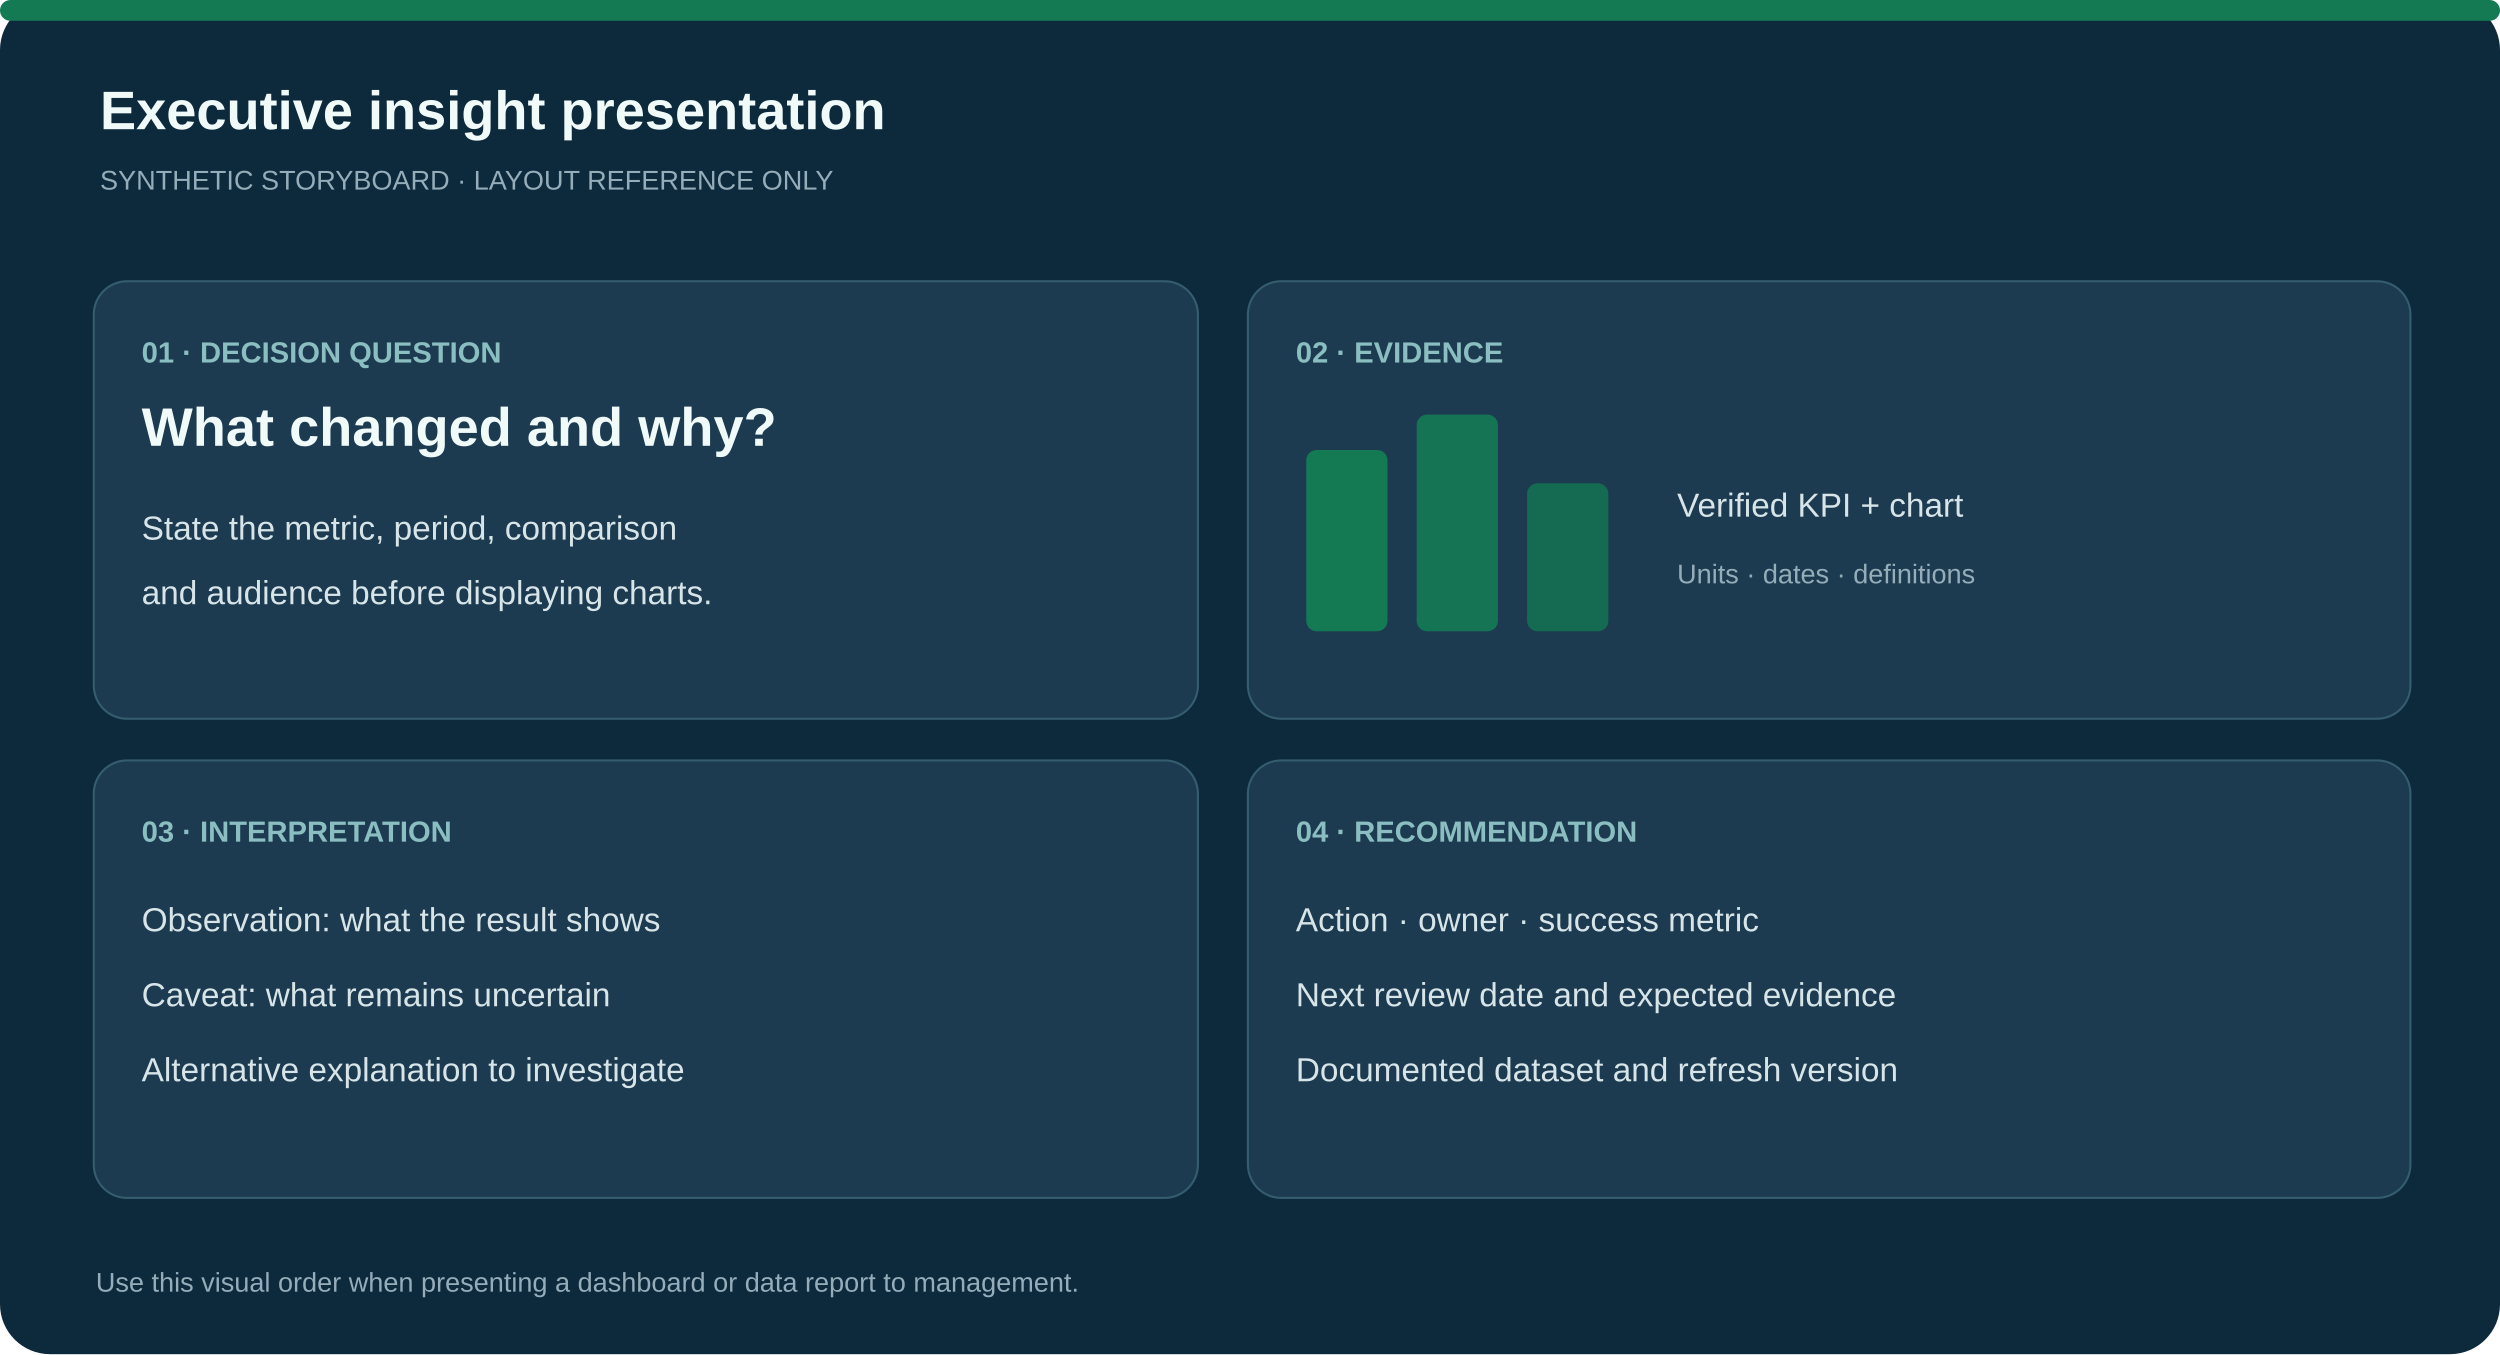
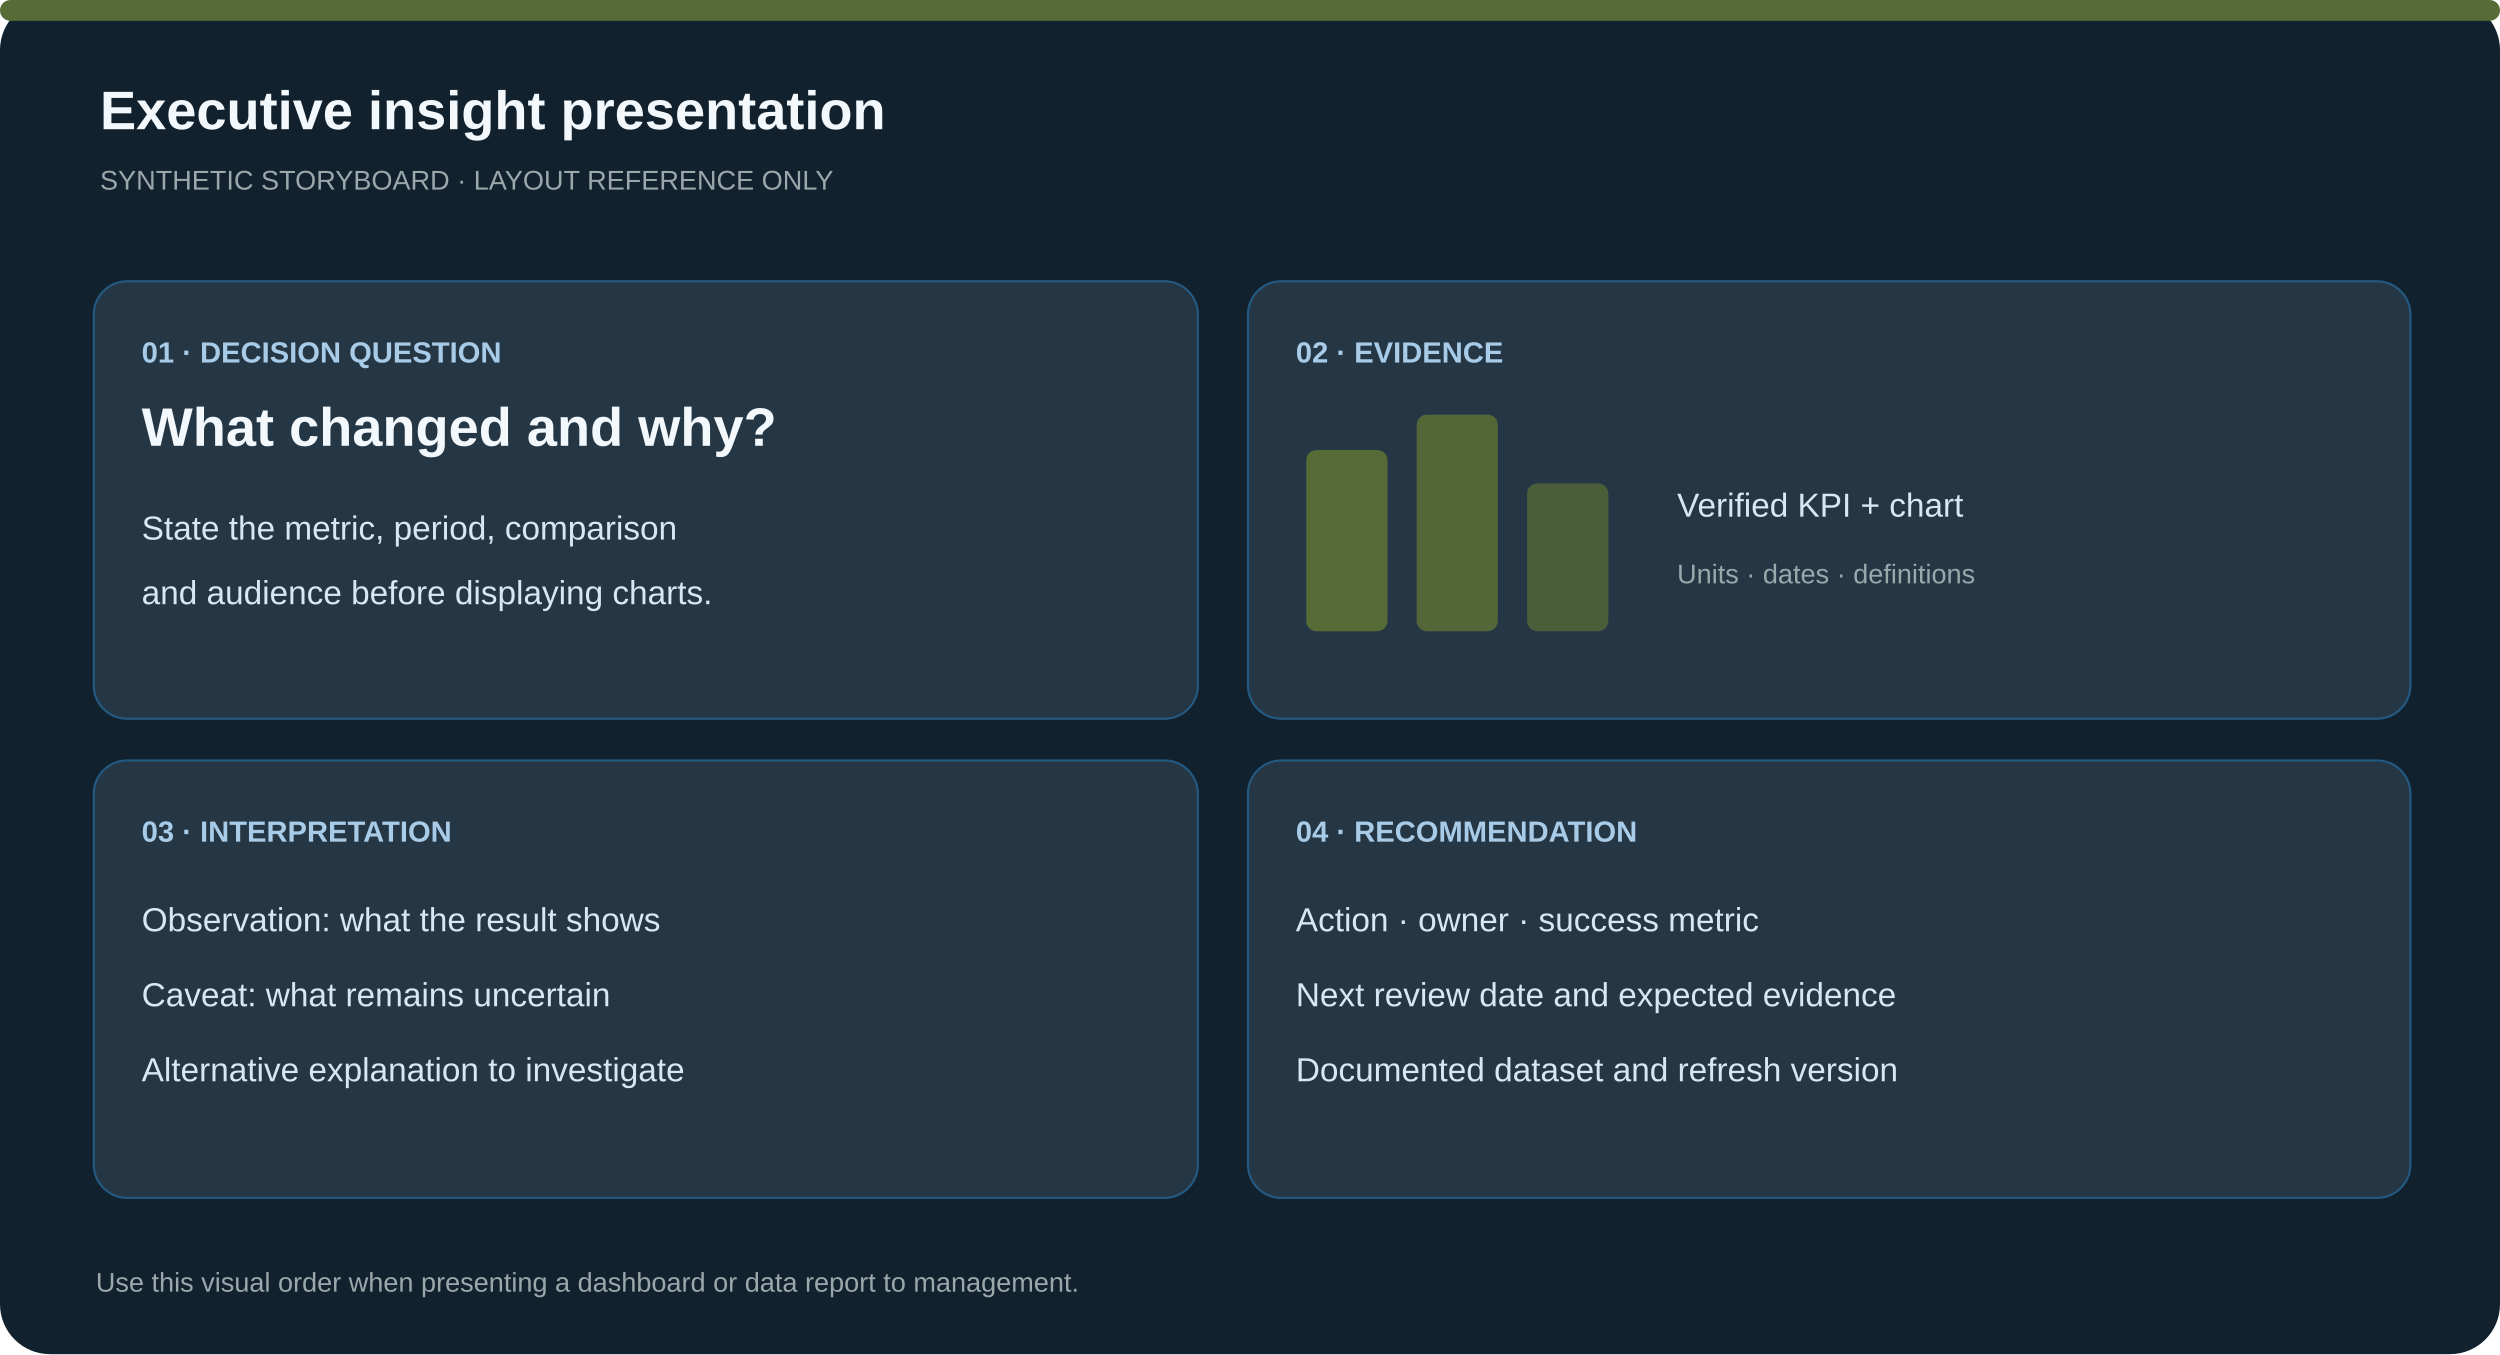
<svg xmlns="http://www.w3.org/2000/svg" viewBox="0 0 1200 650" role="img" aria-labelledby="t d">
-   <style>.h{font:700 26px Arial,sans-serif;fill:#effaf9}.k{font:700 14px Arial,sans-serif;fill:#8abec0}.p{font:16px Arial,sans-serif;fill:#d7e5e9}.s{font:13px Arial,sans-serif;fill:#95acb9}</style>
-   <rect width="1200" height="650" rx="24" fill="#0d293c" />
-   <rect x="0" width="1200" height="10" rx="5" fill="#137a53" />
+   <style>.h{font:700 26px Arial,sans-serif;fill:#F3F8FC}.k{font:700 14px Arial,sans-serif;fill:#A8CBE8}.p{font:16px Arial,sans-serif;fill:#D6E8F5}.s{font:13px Arial,sans-serif;fill:#9BA8AB}</style>
+   <rect width="1200" height="650" rx="24" fill="#11212D" />
+   <rect x="0" width="1200" height="10" rx="5" fill="#566B36" />
  <text x="48" y="62" class="h">Executive insight presentation</text>
  <text x="48" y="91" class="s">SYNTHETIC STORYBOARD · LAYOUT REFERENCE ONLY</text>
-   <rect x="45" y="135" width="530" height="210" rx="16" fill="#1c3b50" stroke="#345d6e" />
+   <rect x="45" y="135" width="530" height="210" rx="16" fill="#253745" stroke="#235A83" />
  <text x="68" y="174" class="k">01 · DECISION QUESTION</text>
  <text x="68" y="214" class="h">What changed and why?</text>
  <text x="68" y="259" class="p">State the metric, period, comparison</text>
  <text x="68" y="290" class="p">and audience before displaying charts.</text>
-   <rect x="599" y="135" width="558" height="210" rx="16" fill="#1c3b50" stroke="#345d6e" />
+   <rect x="599" y="135" width="558" height="210" rx="16" fill="#253745" stroke="#235A83" />
  <text x="622" y="174" class="k">02 · EVIDENCE</text>
-   <rect x="627" y="216" width="39" height="87" rx="5" fill="#137a53" />
-   <rect x="680" y="199" width="39" height="104" rx="5" fill="#137a53" opacity=".9" />
-   <rect x="733" y="232" width="39" height="71" rx="5" fill="#137a53" opacity=".75" />
+   <rect x="627" y="216" width="39" height="87" rx="5" fill="#566B36" />
+   <rect x="680" y="199" width="39" height="104" rx="5" fill="#566B36" opacity=".9" />
+   <rect x="733" y="232" width="39" height="71" rx="5" fill="#566B36" opacity=".75" />
  <text x="805" y="248" class="p">Verified KPI + chart</text>
  <text x="805" y="280" class="s">Units · dates · definitions</text>
-   <rect x="45" y="365" width="530" height="210" rx="16" fill="#1c3b50" stroke="#345d6e" />
+   <rect x="45" y="365" width="530" height="210" rx="16" fill="#253745" stroke="#235A83" />
  <text x="68" y="404" class="k">03 · INTERPRETATION</text>
  <text x="68" y="447" class="p">Observation: what the result shows</text>
  <text x="68" y="483" class="p">Caveat: what remains uncertain</text>
  <text x="68" y="519" class="p">Alternative explanation to investigate</text>
-   <rect x="599" y="365" width="558" height="210" rx="16" fill="#1c3b50" stroke="#345d6e" />
+   <rect x="599" y="365" width="558" height="210" rx="16" fill="#253745" stroke="#235A83" />
  <text x="622" y="404" class="k">04 · RECOMMENDATION</text>
  <text x="622" y="447" class="p">Action · owner · success metric</text>
  <text x="622" y="483" class="p">Next review date and expected evidence</text>
  <text x="622" y="519" class="p">Documented dataset and refresh version</text>
  <text x="46" y="620" class="s">Use this visual order when presenting a dashboard or data report to management.</text>
</svg>
